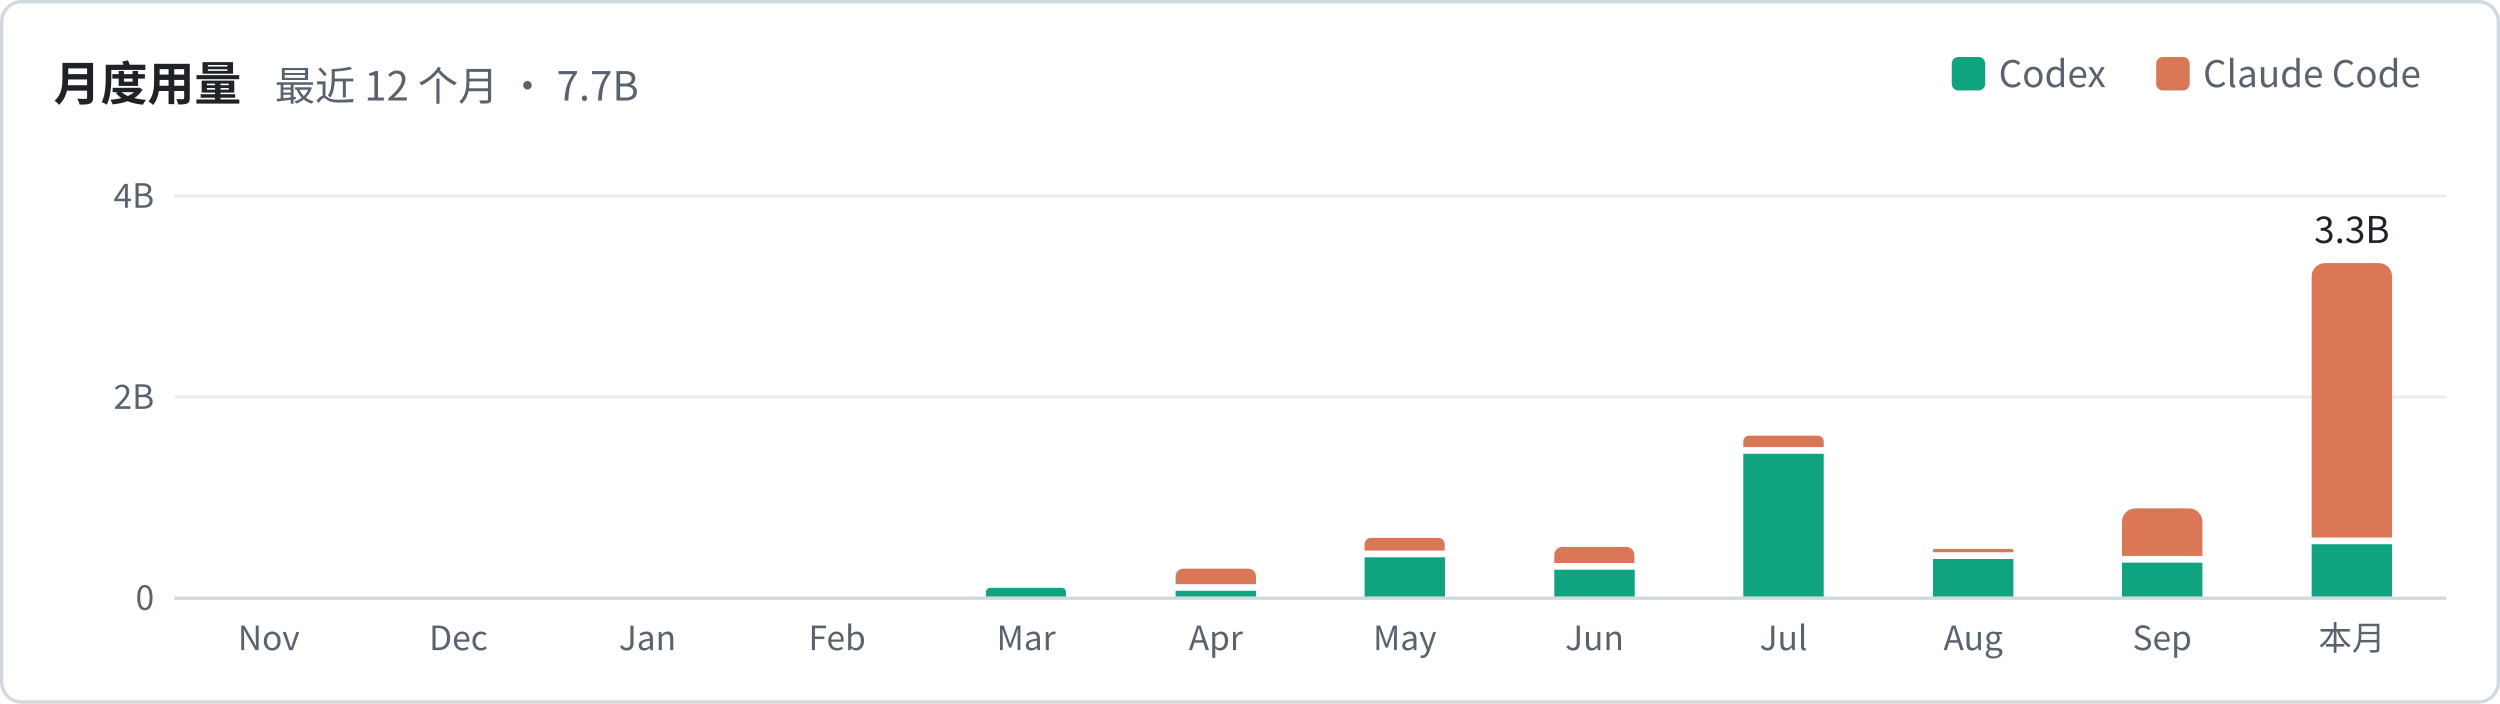
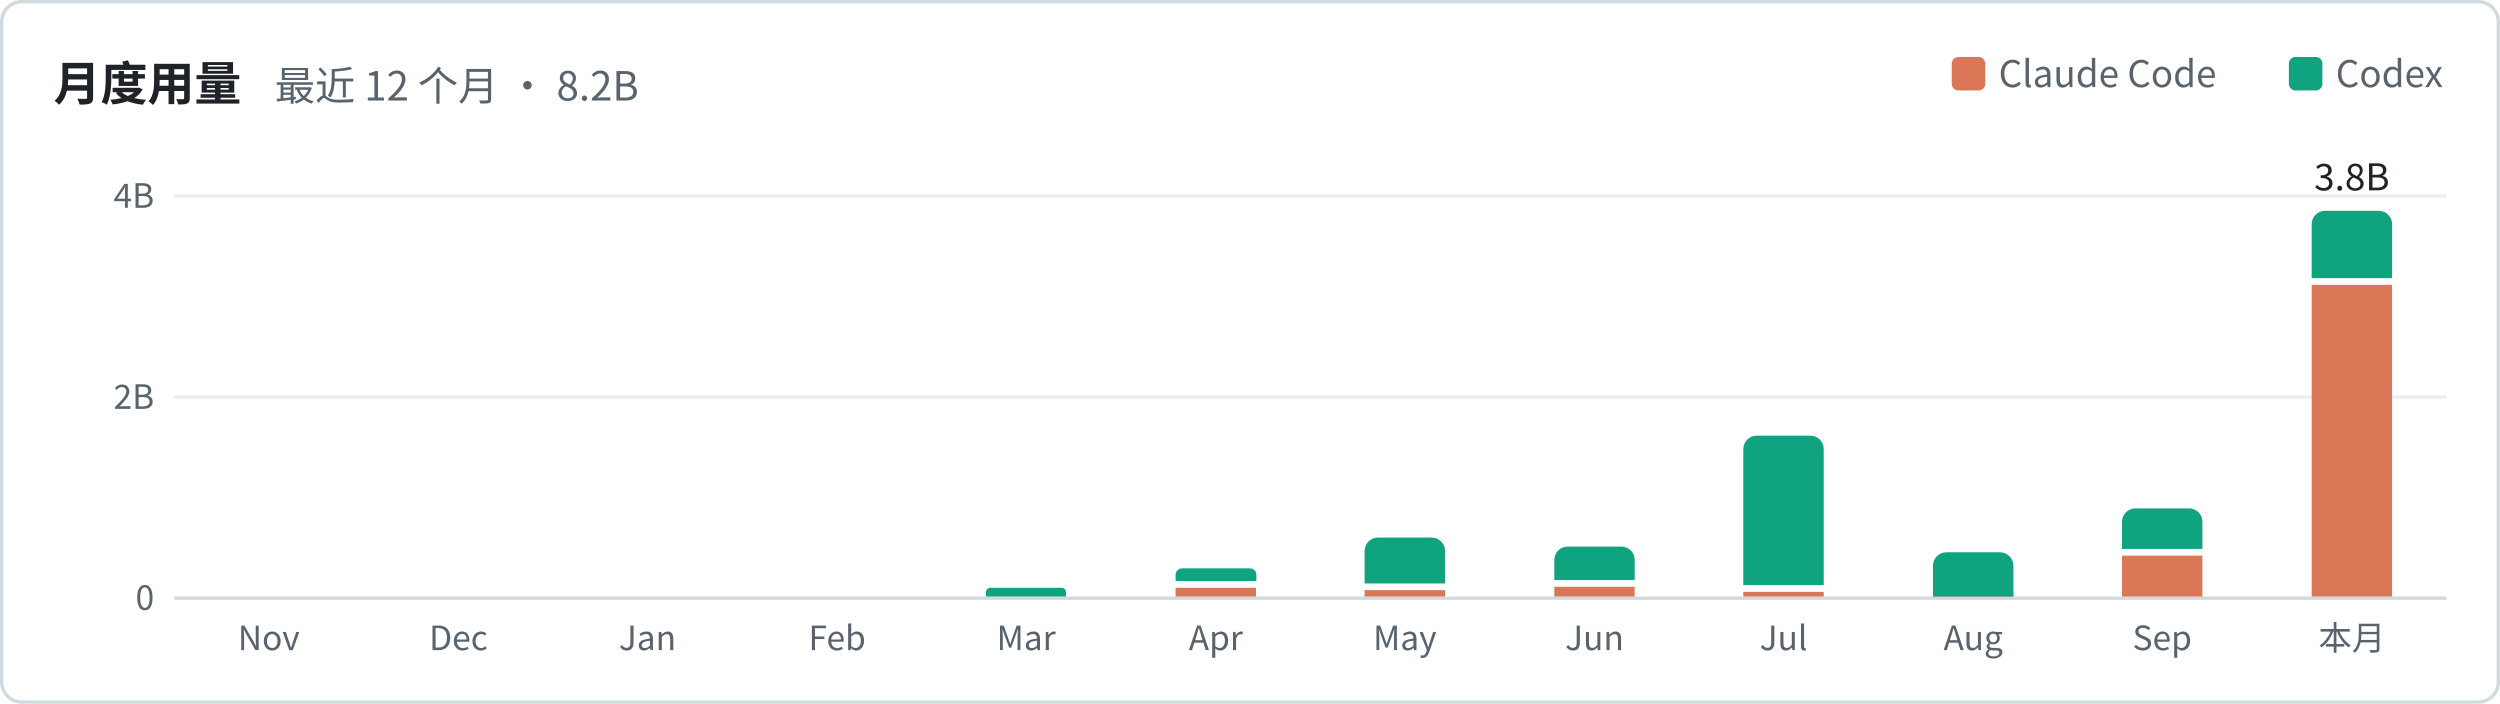
<svg xmlns="http://www.w3.org/2000/svg" width="746" height="210" viewBox="0 0 746 210" font-family="system-ui, -apple-system, 'Segoe UI', 'PingFang SC', 'Microsoft YaHei', 'Noto Sans CJK SC', sans-serif">
  <rect x="0.5" y="0.5" width="745" height="209" rx="6" fill="none" stroke="#d1d9e0" />
-   <text x="16" y="30" font-size="14" font-weight="600" fill="#1f2328">月度用量<tspan dx="10" font-size="12" font-weight="400" fill="#59636e">最近 12 个月 · 7.7B</tspan>
+   <text x="16" y="30" font-size="14" font-weight="600" fill="#1f2328">月度用量<tspan dx="10" font-size="12" font-weight="400" fill="#59636e">最近 12 个月 · 8.2B</tspan>
  </text>
  <line x1="52" y1="178.5" x2="730" y2="178.5" stroke="#d1d9e0" stroke-width="1" />
  <text x="46" y="182.0" font-size="10" text-anchor="end" fill="#59636e">0</text>
  <line x1="52" y1="118.5" x2="730" y2="118.5" stroke="#ebeef0" stroke-width="1" />
  <text x="46" y="122.0" font-size="10" text-anchor="end" fill="#59636e">2B</text>
  <line x1="52" y1="58.5" x2="730" y2="58.5" stroke="#ebeef0" stroke-width="1" />
  <text x="46" y="62.0" font-size="10" text-anchor="end" fill="#59636e">4B</text>
  <text x="80.2" y="194" font-size="10" text-anchor="middle" fill="#59636e">Nov</text>
  <text x="136.8" y="194" font-size="10" text-anchor="middle" fill="#59636e">Dec</text>
  <text x="193.2" y="194" font-size="10" text-anchor="middle" fill="#59636e">Jan</text>
  <text x="249.8" y="194" font-size="10" text-anchor="middle" fill="#59636e">Feb</text>
  <path d="M294.2 178.0 v-1.3 a1.3 1.3 0 0 1 1.3 -1.3 h21.3 a1.3 1.3 0 0 1 1.3 1.3 v1.3 z" fill="#10a37f" />
  <text x="306.2" y="194" font-size="10" text-anchor="middle" fill="#59636e">Mar</text>
-   <rect x="350.8" y="176.3" width="24" height="1.7" fill="#10a37f" />
-   <path d="M350.8 174.3 v-2.3 a2.3 2.3 0 0 1 2.3 -2.3 h19.4 a2.3 2.3 0 0 1 2.3 2.3 v2.3 z" fill="#d97757" />
+   <rect x="350.8" y="175.4" width="24" height="2.6" fill="#d97757" />
+   <path d="M350.8 173.4 v-1.9 a1.9 1.9 0 0 1 1.9 -1.9 h20.3 a1.9 1.9 0 0 1 1.9 1.9 v1.9 z" fill="#10a37f" />
  <text x="362.8" y="194" font-size="10" text-anchor="middle" fill="#59636e">Apr</text>
-   <rect x="407.2" y="166.3" width="24" height="11.7" fill="#10a37f" />
-   <path d="M407.2 164.3 v-1.9 a1.9 1.9 0 0 1 1.9 -1.9 h20.1 a1.9 1.9 0 0 1 1.9 1.9 v1.9 z" fill="#d97757" />
+   <rect x="407.2" y="176.1" width="24" height="1.9" fill="#d97757" />
+   <path d="M407.2 174.1 v-9.7 a4.0 4.0 0 0 1 4.0 -4.0 h16.0 a4.0 4.0 0 0 1 4.0 4.0 v9.7 z" fill="#10a37f" />
  <text x="419.2" y="194" font-size="10" text-anchor="middle" fill="#59636e">May</text>
-   <rect x="463.8" y="170.0" width="24" height="8.0" fill="#10a37f" />
-   <path d="M463.8 168.0 v-2.4 a2.4 2.4 0 0 1 2.4 -2.4 h19.1 a2.4 2.4 0 0 1 2.4 2.4 v2.4 z" fill="#d97757" />
+   <rect x="463.8" y="175.1" width="24" height="2.9" fill="#d97757" />
+   <path d="M463.8 173.1 v-6.0 a4.0 4.0 0 0 1 4.0 -4.0 h16.0 a4.0 4.0 0 0 1 4.0 4.0 v6.0 z" fill="#10a37f" />
  <text x="475.8" y="194" font-size="10" text-anchor="middle" fill="#59636e">Jun</text>
-   <rect x="520.2" y="135.4" width="24" height="42.6" fill="#10a37f" />
-   <path d="M520.2 133.4 v-1.7 a1.7 1.7 0 0 1 1.7 -1.7 h20.6 a1.7 1.7 0 0 1 1.7 1.7 v1.7 z" fill="#d97757" />
+   <rect x="520.2" y="176.6" width="24" height="1.4" fill="#d97757" />
+   <path d="M520.2 174.6 v-40.6 a4.0 4.0 0 0 1 4.0 -4.0 h16.0 a4.0 4.0 0 0 1 4.0 4.0 v40.6 z" fill="#10a37f" />
  <text x="532.2" y="194" font-size="10" text-anchor="middle" fill="#59636e">Jul</text>
-   <rect x="576.8" y="166.8" width="24" height="11.2" fill="#10a37f" />
-   <path d="M576.8 164.8 v-0.5 a0.5 0.5 0 0 1 0.5 -0.5 h23.0 a0.5 0.5 0 0 1 0.5 0.5 v0.5 z" fill="#d97757" />
+   <rect x="576.8" y="177.0" width="24" height="1.0" fill="#d97757" />
+   <path d="M576.8 178.0 v-9.2 a4.0 4.0 0 0 1 4.0 -4.0 h16.0 a4.0 4.0 0 0 1 4.0 4.0 v9.2 z" fill="#10a37f" />
  <text x="588.8" y="194" font-size="10" text-anchor="middle" fill="#59636e">Aug</text>
-   <rect x="633.2" y="167.9" width="24" height="10.1" fill="#10a37f" />
-   <path d="M633.2 165.9 v-10.2 a4.0 4.0 0 0 1 4.0 -4.0 h16.0 a4.0 4.0 0 0 1 4.0 4.0 v10.2 z" fill="#d97757" />
+   <rect x="633.2" y="165.8" width="24" height="12.2" fill="#d97757" />
+   <path d="M633.2 163.8 v-8.1 a4.0 4.0 0 0 1 4.0 -4.0 h16.0 a4.0 4.0 0 0 1 4.0 4.0 v8.1 z" fill="#10a37f" />
  <text x="645.2" y="194" font-size="10" text-anchor="middle" fill="#59636e">Sep</text>
-   <rect x="689.8" y="162.4" width="24" height="15.6" fill="#10a37f" />
-   <path d="M689.8 160.4 v-77.9 a4.0 4.0 0 0 1 4.0 -4.0 h16.0 a4.0 4.0 0 0 1 4.0 4.0 v77.9 z" fill="#d97757" />
-   <text x="701.8" y="72.5" font-size="11" text-anchor="middle" fill="#1f2328">3.3B</text>
+   <rect x="689.8" y="85.0" width="24" height="93.0" fill="#d97757" />
+   <path d="M689.8 83.0 v-16.1 a4.0 4.0 0 0 1 4.0 -4.0 h16.0 a4.0 4.0 0 0 1 4.0 4.0 v16.1 z" fill="#10a37f" />
+   <text x="701.8" y="56.8" font-size="11" text-anchor="middle" fill="#1f2328">3.8B</text>
  <text x="701.8" y="194" font-size="10" text-anchor="middle" fill="#59636e">本月</text>
-   <text x="657.4" y="26" font-size="11" fill="#59636e">Claude Code</text>
-   <rect x="643.4" y="17" width="10" height="10" rx="2" fill="#d97757" />
-   <text x="596.4" y="26" font-size="11" fill="#59636e">Codex</text>
-   <rect x="582.4" y="17" width="10" height="10" rx="2" fill="#10a37f" />
+   <text x="697.0" y="26" font-size="11" fill="#59636e">Codex</text>
+   <rect x="683.0" y="17" width="10" height="10" rx="2" fill="#10a37f" />
+   <text x="596.4" y="26" font-size="11" fill="#59636e">Claude Code</text>
+   <rect x="582.4" y="17" width="10" height="10" rx="2" fill="#d97757" />
</svg>
